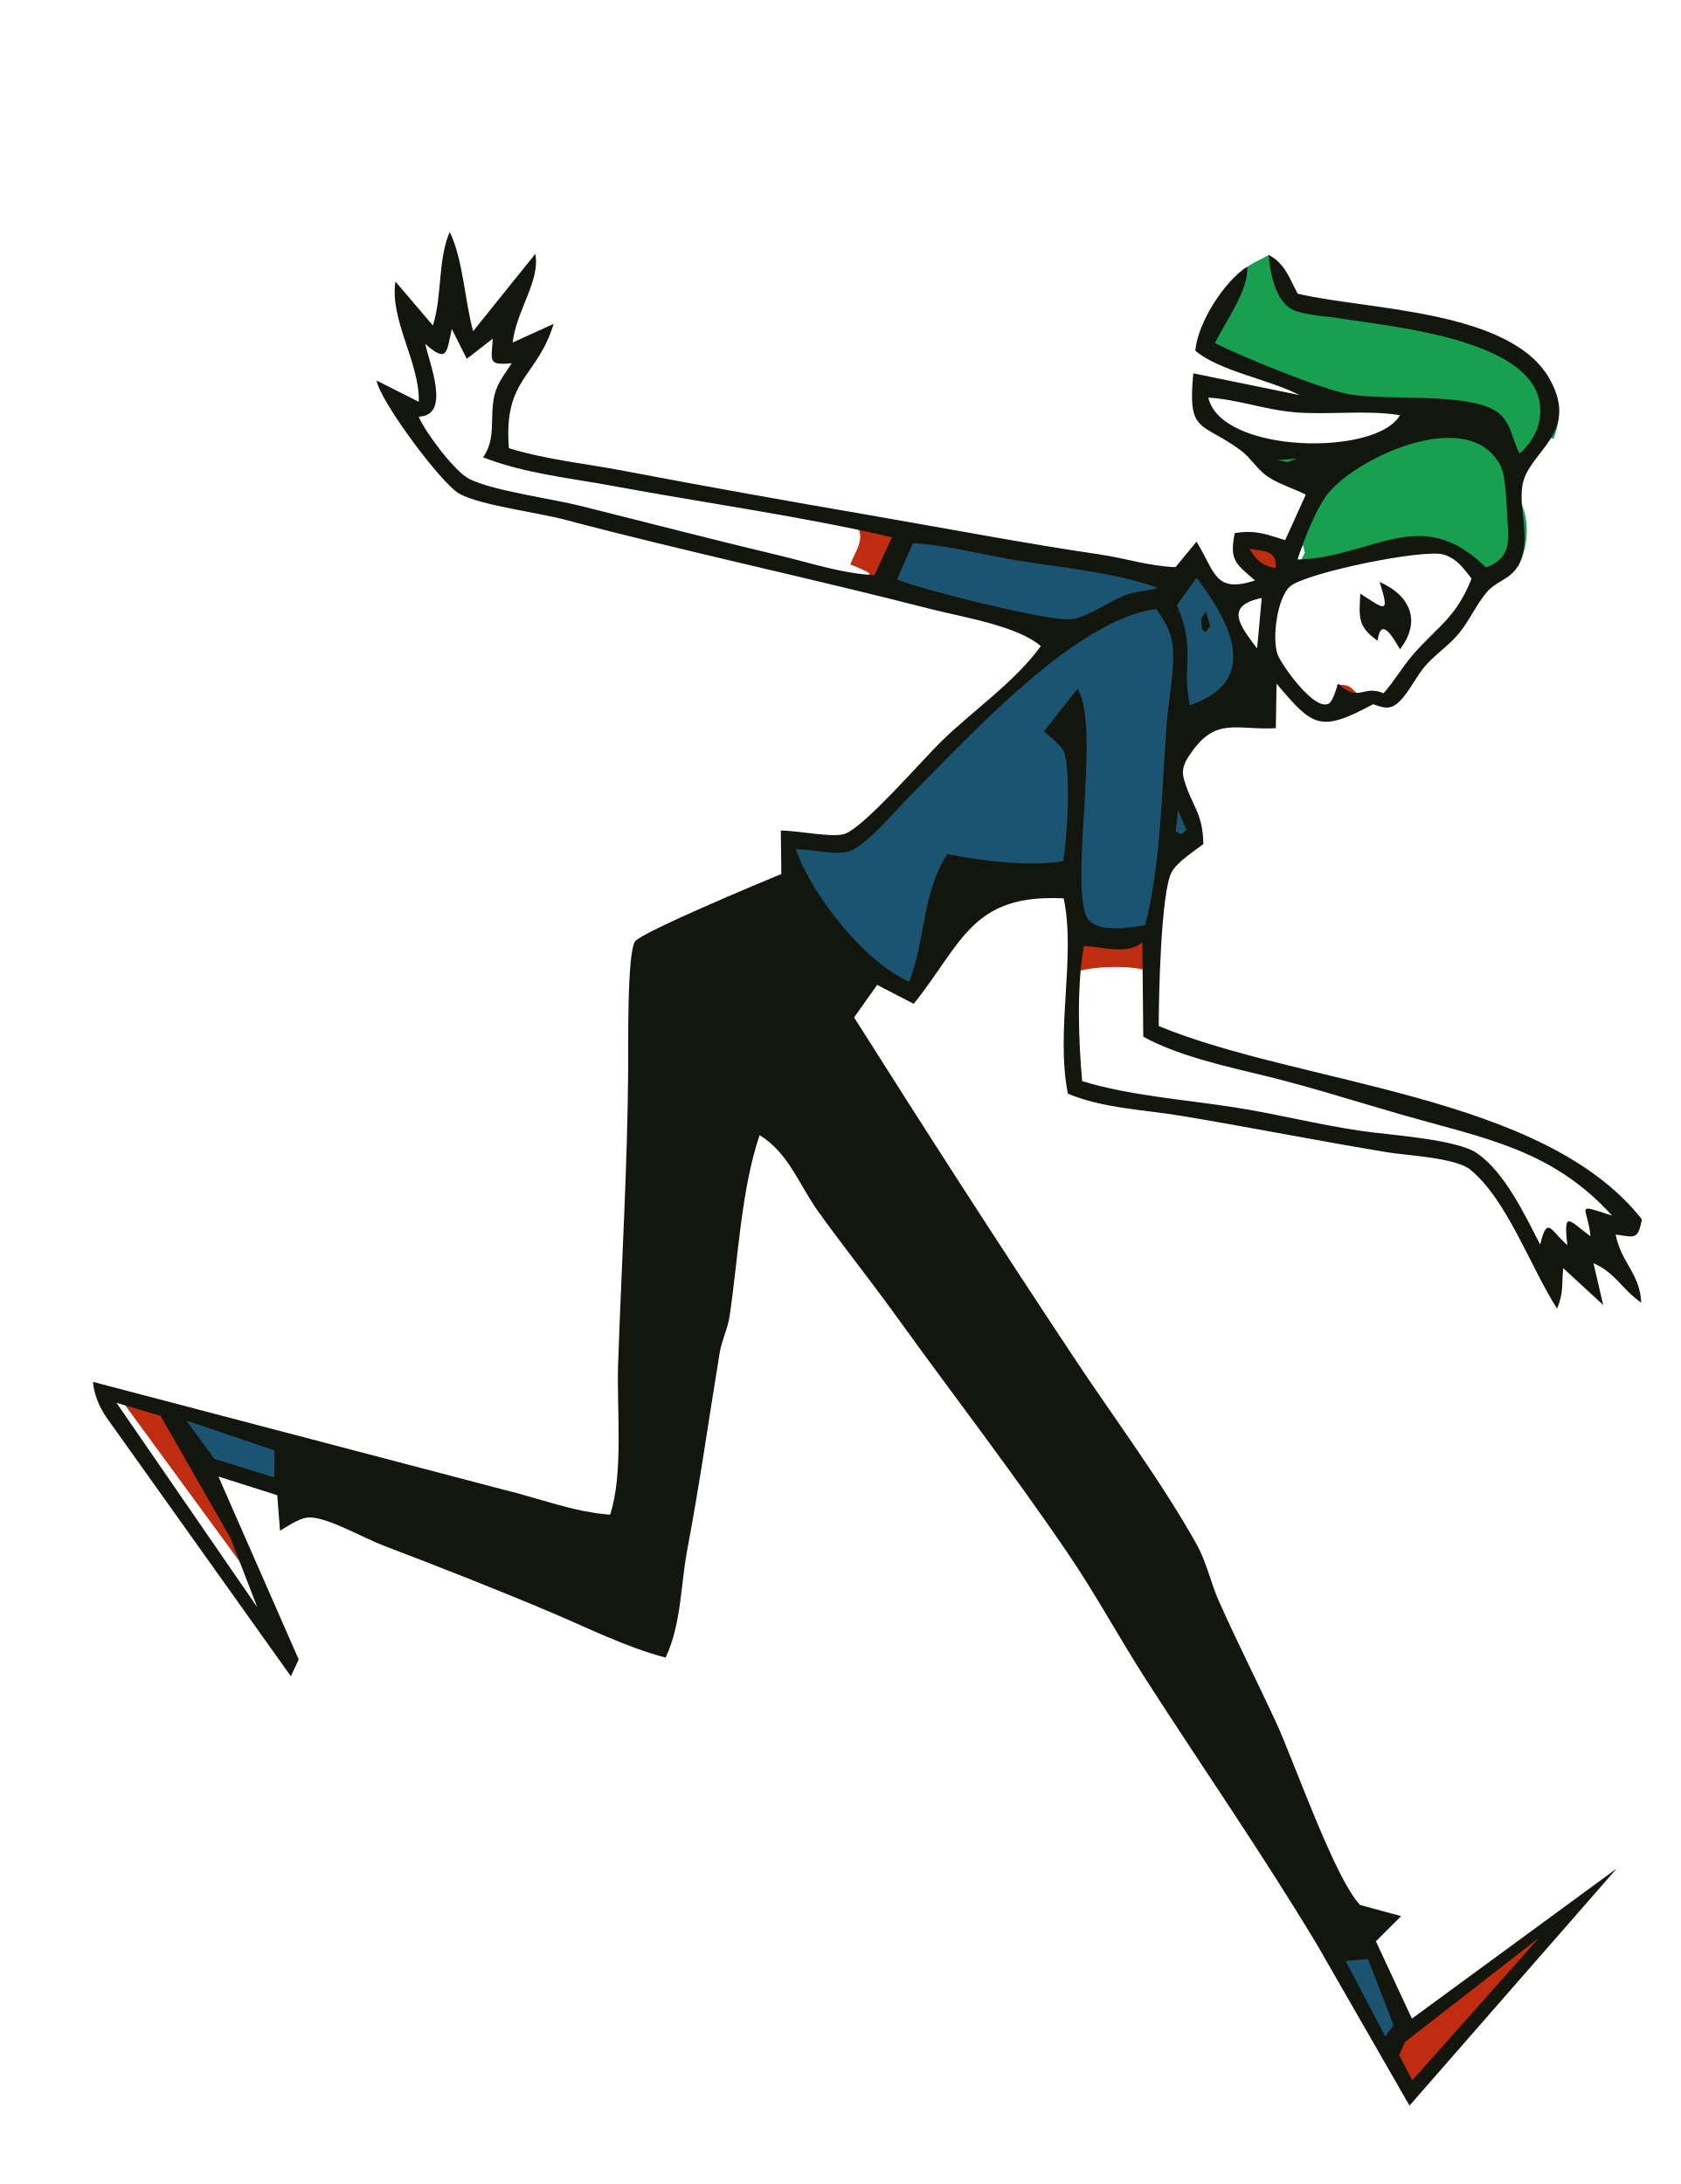
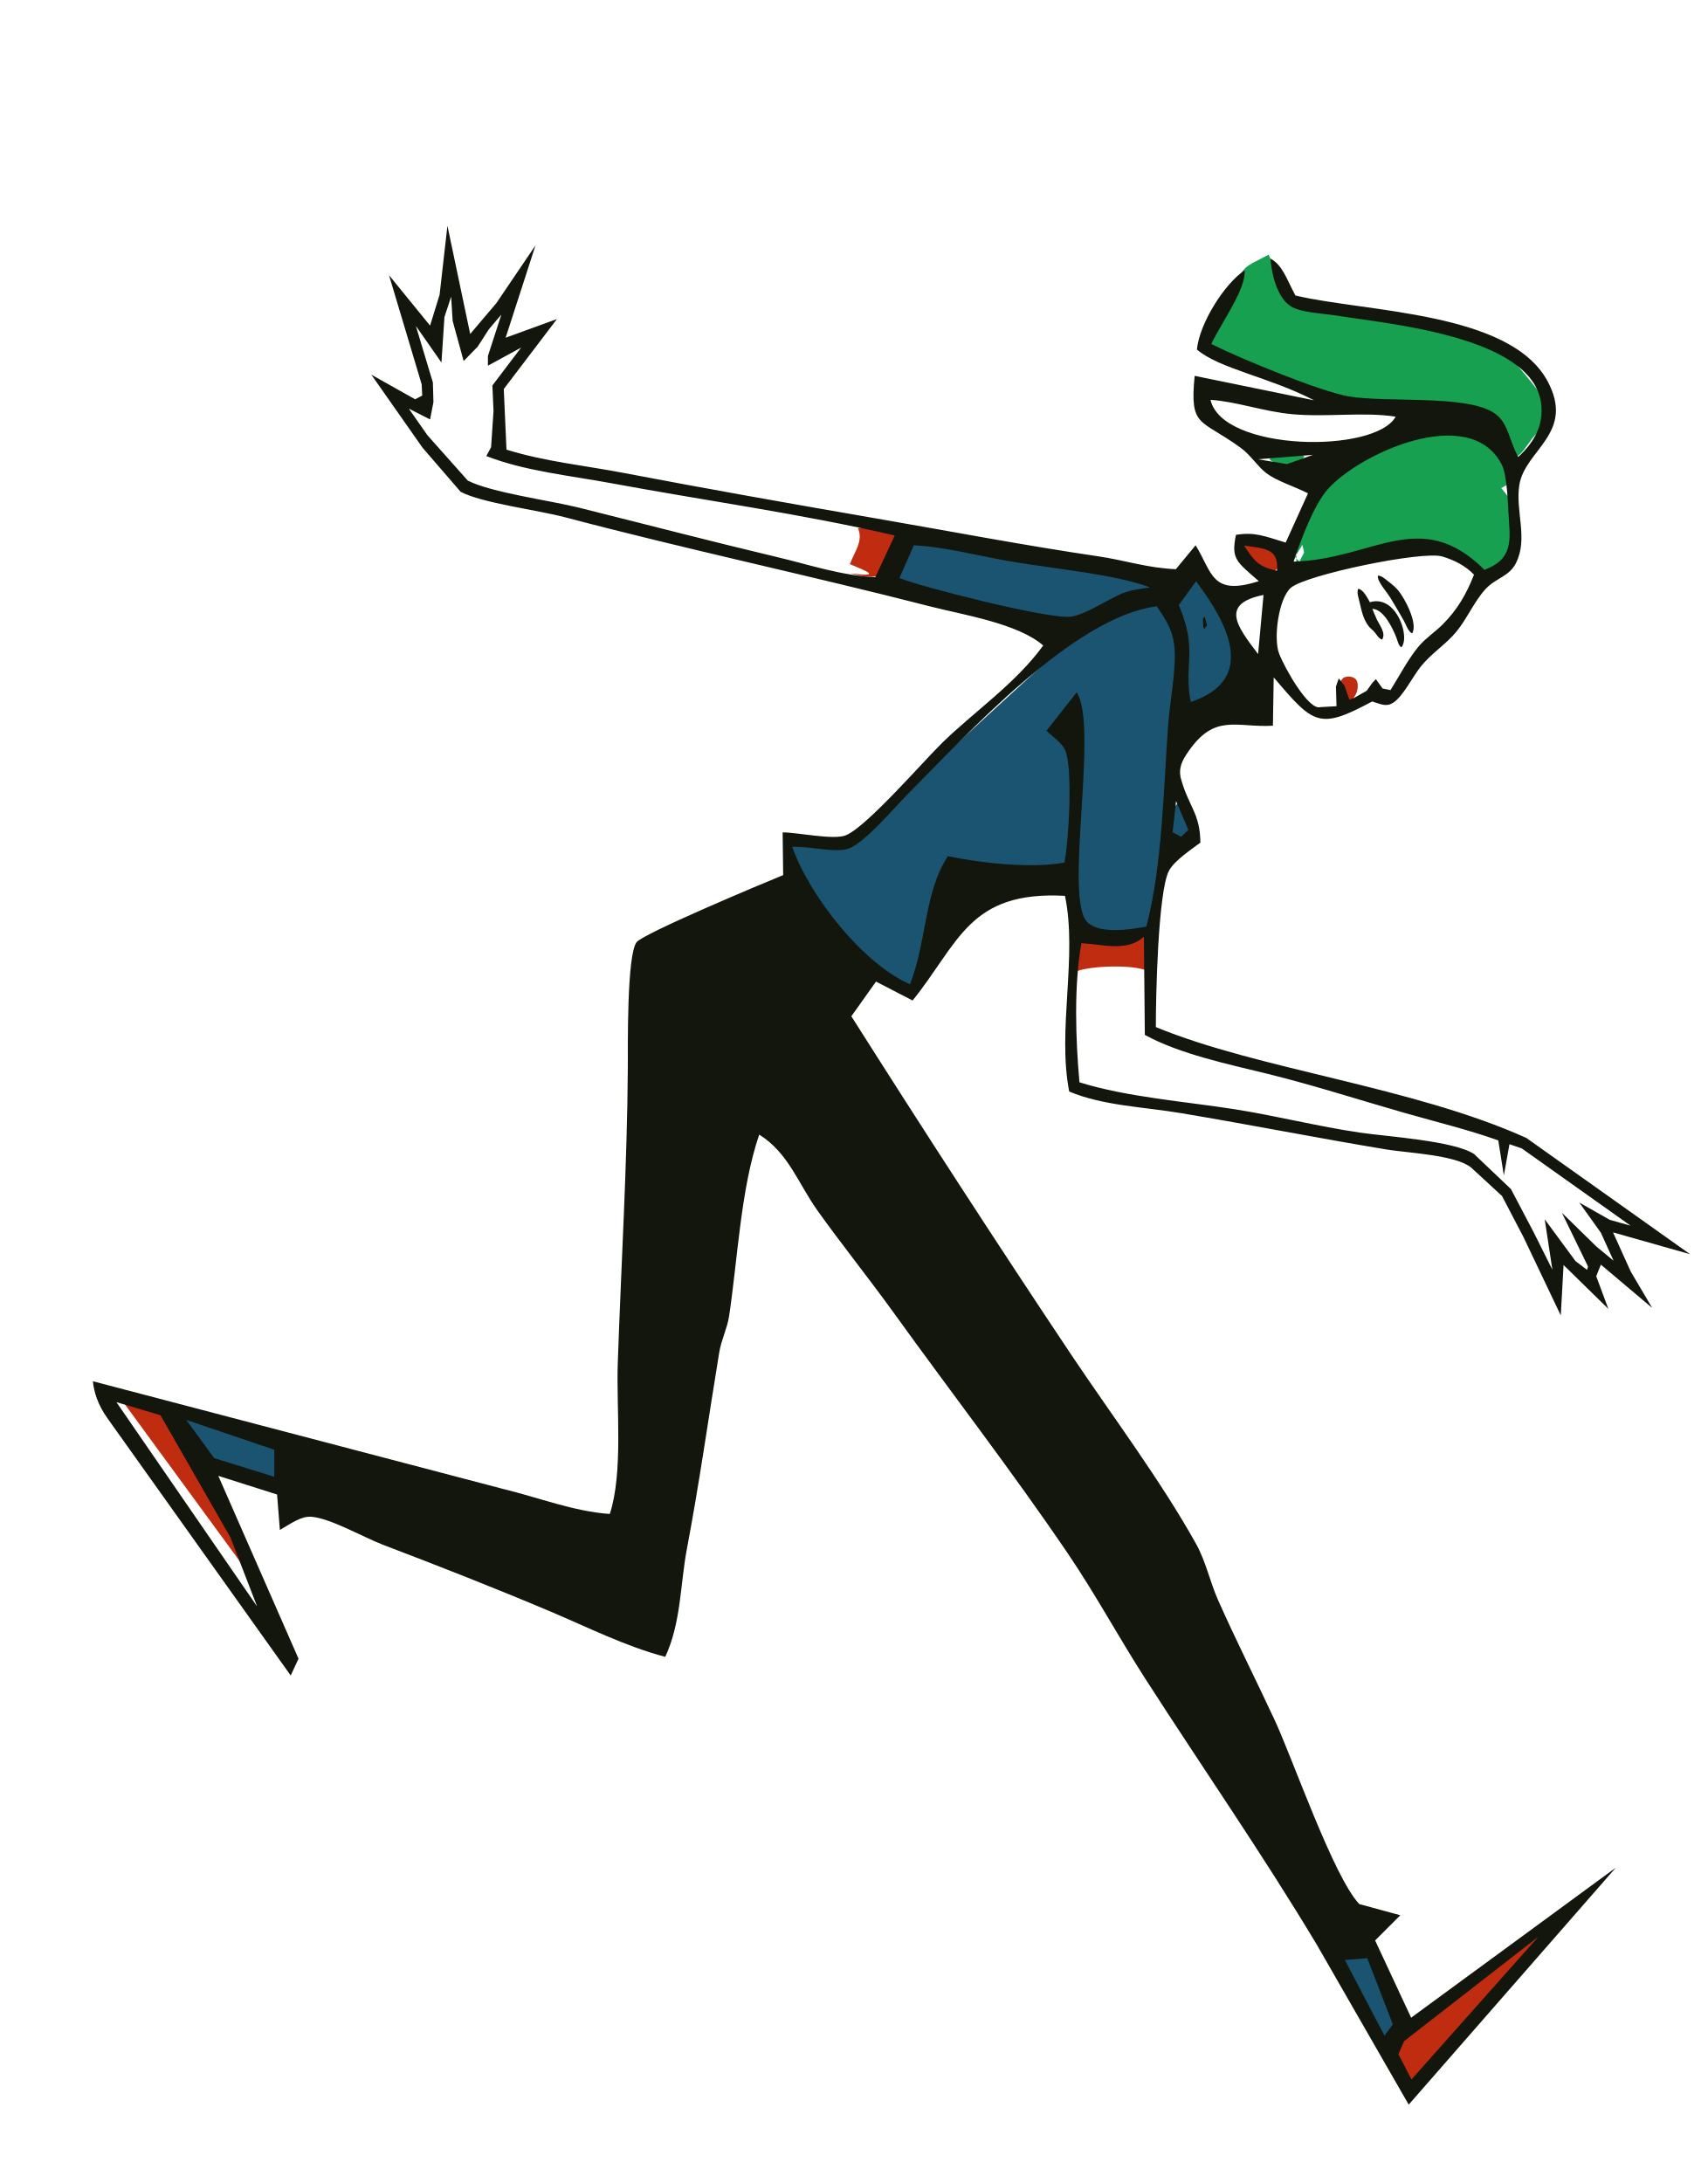
- <svg xmlns="http://www.w3.org/2000/svg" width="3in" height="3.9in" viewBox="0 0 900.0 1170.0">
+ <svg xmlns="http://www.w3.org/2000/svg" width="3.05in" height="3.9in" viewBox="0 0 915.0 1170.0">
  <g id="green">
-     <path id="green-1" style="fill:#16a050;fill-rule:evenodd;stroke:none" d="M680.27,246.23C688.81,252.34 691.73,252.02 699.23,244.77C690.31,239.00 688.10,238.90 680.27,246.23Z M694.83,302.83C708.65,307.70 746.49,292.47 765.49,291.54C784.95,290.58 783.72,302.84 796.77,306.47C801.45,307.77 806.87,303.24 813.25,303.50C819.63,291.21 819.95,273.04 810.25,262.46C816.02,259.07 821.35,250.15 809.60,255.85C798.77,205.21 691.55,239.74 694.83,302.83Z M698.00,292.00 L698.94,296.06 L696.46,301.04 L694.09,298.59Z M647.40,185.90C660.27,195.22 716.17,215.63 732.03,217.12C752.36,219.02 781.50,212.28 799.49,223.89C805.71,227.90 808.44,239.55 812.61,246.25C822.19,242.75 824.68,232.59 832.16,235.09C835.43,226.39 835.27,221.81 833.95,212.70C825.17,209.61 815.26,192.79 801.99,186.11C770.07,170.04 727.63,167.45 692.48,163.23L679.89,136.50C676.63,138.40 669.61,141.35 667.30,143.79C661.43,149.95 649.14,177.20 647.40,185.90Z" />
+     <path id="green-1" style="fill:#16a050;fill-rule:evenodd;stroke:none" d="M680.27,246.23 C688.81,252.34 691.73,252.02 699.23,244.77 C690.31,239.00 688.10,238.90 680.27,246.23 Z M694.83,302.83 C708.65,307.70 746.49,292.47 765.49,291.54 C784.95,290.58 783.72,302.84 796.95,305.83 C799.01,305.72 806.31,299.61 811.11,299.81 C816.05,290.30 816.33,274.41 804.59,261.61 C813.40,256.43 812.08,258.65 810.38,259.48 C798.77,205.21 691.55,239.74 694.83,302.83 Z M698.00,292.00 L698.94,296.06 L696.46,301.04 L694.09,298.59 L698.00,292.00 Z M647.40,185.90 C660.27,195.22 716.17,215.63 732.03,217.12 C752.36,219.02 781.50,212.28 799.49,223.89 C805.71,227.90 808.44,239.55 811.95,245.18 C818.47,242.80 822.11,227.94 830.01,230.58 C831.81,225.80 831.68,222.13 830.70,215.37 C825.72,213.62 812.69,191.49 801.99,186.11 C770.07,170.04 727.63,167.45 692.48,163.23 L679.89,136.50 C676.63,138.40 669.61,141.35 667.30,143.79 C661.43,149.95 649.14,177.20 647.40,185.90 Z" />
  </g>
  <g id="blue">
    <path id="blue-1" style="fill:#1a5470;fill-rule:evenodd;stroke:none" d="M631.64,450.39C642.88,443.29 641.45,437.61 631.40,430.25C624.00,438.65 624.27,442.12 631.64,450.39Z M475.75,310.03C486.64,319.23 569.34,337.74 583.26,334.01L451.79,454.50C440.14,451.70 433.98,448.69 421.96,452.29C423.68,473.81 469.53,530.21 490.64,528.36C499.03,507.50 498.21,481.58 508.67,460.83C529.83,464.38 550.12,468.06 571.52,464.23C576.88,445.92 582.81,402.04 562.50,392.75C566.38,385.08 572.70,381.87 578.50,375.43C578.48,398.84 571.62,474.55 578.68,491.61C580.87,496.88 585.20,498.64 590.45,499.75C599.95,501.76 615.02,502.57 619.22,491.63C622.83,482.21 621.93,462.84 622.71,452.09C624.75,424.11 627.33,394.72 631.04,366.96C636.62,397.61 679.31,370.12 656.54,326.70C651.82,317.70 649.79,312.46 641.65,305.90C632.33,311.92 630.25,315.76 626.49,326.01C614.19,322.31 609.06,324.84 597.01,325.74C607.23,319.85 617.07,322.55 624.18,314.43C616.04,308.34 497.79,285.49 489.31,288.42C480.82,291.35 477.56,302.27 475.75,310.03Z M591.47,329.03 L584.52,333.52 L587.88,330.00Z M92.36,757.61 L112.35,784.93 L151.00,796.93 L151.00,774.13 L94.34,754.92 Z M714.46,1047.01 L741.40,1098.47 L751.03,1085.63 L735.45,1045.27 Z" />
  </g>
  <g id="red">
-     <path id="red-1" style="fill:#bf2c10;fill-rule:evenodd;stroke:none" d="M615.00,500.50C610.66,502.21 605.33,505.27 600.71,505.36C586.75,505.62 572.64,495.11 577.22,520.47C585.29,517.56 607.73,516.80 615.36,520.50C619.71,511.82 619.76,508.99 615.00,500.50Z M716.12,366.88C718.46,376.05 720.35,380.47 729.05,373.20C722.85,368.59 724.50,366.68 716.12,366.88Z M663.86,292.89C667.91,306.04 680.82,314.56 688.75,299.10C681.14,290.54 674.35,286.29 663.86,292.89Z M459.84,283.16C462.83,289.82 457.96,295.73 455.50,302.36C463.93,305.86 473.56,309.59 455.65,307.25C474.45,312.62 478.65,306.53 482.55,288.30C474.00,281.72 470.41,280.57 459.84,283.16Z M88.67,755.12 L63.20,747.56 L132.32,842.00 L134.75,842.00 L127.12,822.28 Z M828.10,1030.14 L749.23,1091.48 L745.08,1101.16 L755.63,1121.50 L832.58,1034.93 Z" />
+     <path id="red-1" style="fill:#bf2c10;fill-rule:evenodd;stroke:none" d="M615.00,500.50 C610.66,502.21 605.33,505.27 600.71,505.36 C586.75,505.62 572.64,495.11 577.22,520.47 C585.29,517.56 607.73,516.80 615.36,520.50 C619.71,511.82 619.76,508.99 615.00,500.50 Z M719.80,363.40 C721.50,362.30 724.80,362.20 726.60,364.00 C728.20,365.60 727.90,370.00 726.60,372.20 C726.00,373.30 725.50,374.00 725.00,375.50 L725.00,377.50 L721.00,377.50 L717.80,366.00 L719.80,363.40 Z M663.86,292.89 C667.91,306.04 680.82,314.56 688.75,299.10 C681.14,290.54 674.35,286.29 663.86,292.89 Z M459.84,283.16 C462.83,289.82 457.96,295.73 455.50,302.36 C463.93,305.86 473.56,309.59 455.65,307.25 C474.45,312.62 478.65,306.53 482.55,288.30 C474.00,281.72 470.41,280.57 459.84,283.16 Z M88.67,755.12 L63.20,747.56 L132.32,842.00 L134.75,842.00 L127.12,822.28 L88.67,755.12 Z M828.10,1030.14 L749.23,1091.48 L745.08,1101.16 L755.63,1121.50 L832.58,1034.93 L828.10,1030.14 Z" />
  </g>
  <g id="black">
-     <path id="black-1" style="fill:#12160d;fill-rule:evenodd;stroke:none" d="M646.00,327.50 L643.50,331.32 L643.76,337.01 L645.74,338.75 L648.25,335.38Z M739.00,311.75C744.42,329.03 742.32,326.94 728.63,318.00C728.08,330.53 726.98,335.61 737.91,343.25C739.74,329.22 746.81,342.71 749.90,347.85C761.46,332.80 755.48,319.02 739.00,311.75Z M231.89,174.39 L211.81,150.81 C208.67,171.39 224.85,194.24 224.35,215.25 L201.75,203.88 C203.21,214.21 236.29,259.23 246.27,264.61 C257.62,270.74 288.13,274.58 302.40,278.36 C367.60,295.61 433.48,309.54 498.55,326.26 C515.45,330.61 545.03,335.22 557.50,346.14 C543.67,365.27 521.20,380.63 504.41,396.99 C494.00,407.13 463.80,442.12 452.88,446.57 C446.58,449.14 426.86,444.79 418.25,444.97 L418.53,468.22 C408.03,472.48 343.99,499.34 340.24,504.24 C335.84,509.99 336.55,561.39 336.49,571.90 C336.15,624.61 332.88,678.20 331.09,730.84 C330.28,754.77 334.08,789.09 326.83,811.42 C307.65,810.12 288.51,802.58 269.84,798.06 L49.80,740.30 C50.30,746.00 52.50,753.00 57.50,760.00 L155.80,898.00 L160.00,889.00 L117.00,791.00 L148.50,801.00 L150.00,820.00 C156.29,816.35 161.43,812.50 166.92,812.93 C177.23,813.75 194.91,824.00 205.40,827.99 C235.36,839.40 265.13,851.09 294.67,863.56 C314.88,872.08 335.12,882.36 356.55,888.00 C365.11,869.45 364.46,849.59 368.18,829.94 C374.84,794.81 379.65,760.25 385.46,724.92 C386.59,718.05 389.77,711.94 390.76,705.39 C395.37,674.93 396.97,637.14 406.90,608.10 C422.58,617.89 427.84,634.39 438.10,648.76 C451.13,667.04 465.80,685.26 479.11,703.75 C510.05,746.72 542.69,788.93 572.39,832.72 C587.12,854.43 599.56,877.53 613.73,899.58 C644.30,947.16 676.65,993.74 705.77,1042.30 L755.00,1128.00 L866.00,1001.00 L756.30,1081.40 L737.00,1040.00 L750.50,1026.50 L728.50,1020.50 C714.63,1005.74 693.14,943.41 683.24,922.05 C673.24,900.50 662.50,879.36 652.85,857.63 C648.46,847.75 646.29,836.89 641.07,827.51 C622.33,793.83 596.25,758.99 574.76,726.54 C535.05,666.61 495.92,605.87 457.50,545.04 L469.87,527.63 L489.43,537.75 C515.18,505.82 520.22,478.64 569.78,481.28 C576.35,512.67 565.33,551.74 572.00,585.88 C590.94,593.83 612.83,594.44 632.99,597.81 C669.78,603.97 706.30,611.20 743.09,617.29 C754.07,619.10 779.82,620.16 787.72,626.71 C807.48,643.11 819.70,678.64 834.02,701.02 C837.71,692.54 836.39,688.13 837.36,679.39 L858.75,699.09 L853.55,676.70 C865.55,682.04 868.77,690.72 879.14,697.86 C878.41,682.14 868.51,676.74 865.40,661.35 C875.89,662.81 877.23,664.38 879.50,653.26 C826.85,586.14 697.12,581.21 620.68,549.68 C620.64,534.89 621.80,478.06 627.59,467.22 C630.42,461.91 639.67,455.96 644.57,452.18 C644.34,435.16 638.29,431.80 634.22,417.54 C632.61,411.91 634.62,408.22 637.75,403.67 C651.41,383.77 662.14,391.29 683.40,390.10 L683.79,366.25 C703.23,389.19 706.79,392.71 735.55,377.25 C739.94,378.67 743.25,380.41 747.61,377.46 C752.94,373.85 758.04,363.54 762.27,358.17 C767.88,351.07 775.60,346.44 781.45,339.35 C787.22,332.36 791.15,323.04 796.94,316.67 C802.20,310.87 809.48,310.29 813.49,302.46 C820.53,288.74 813.29,273.65 815.48,260.06 C818.39,241.98 846.26,232.79 830.37,203.55 C809.80,165.68 732.17,166.19 695.08,157.33 C690.55,148.84 688.40,141.28 679.55,136.50 C680.19,145.51 682.87,159.78 691.03,165.11 C696.65,168.78 709.57,169.23 716.47,170.36 C743.68,174.80 819.88,181.25 824.73,216.04 C826.25,226.94 821.83,235.90 814.00,243.00 C809.37,234.32 809.66,225.14 800.46,219.74 C784.54,210.39 743.28,214.60 723.24,211.31 C708.44,208.88 665.05,191.00 650.75,183.80 C656.46,172.28 669.14,154.95 668.06,142.81 C655.50,151.07 641.66,172.84 640.25,187.83 C652.93,198.76 679.73,203.17 696.10,211.65 L639.21,200.00 C636.04,232.64 643.30,225.67 664.35,241.06 C669.49,244.82 673.00,250.74 678.03,254.59 C683.62,258.85 692.92,261.68 699.46,264.96 L688.41,289.34 C677.81,286.14 672.74,283.81 661.41,285.59 C658.41,300.15 661.88,301.93 672.27,310.98 C650.53,317.97 651.03,306.57 640.93,290.18 L629.66,303.84 C615.20,303.26 603.14,299.10 589.17,297.04 C548.90,291.11 509.49,283.54 469.44,276.62 C424.08,268.79 378.80,260.76 333.58,252.13 C313.55,248.31 291.94,246.14 272.58,240.08 C269.63,202.38 287.58,202.75 296.57,173.50 L274.59,183.50 C276.54,166.55 289.64,149.95 286.71,136.04 L253.43,177.43 C248.89,160.93 248.09,139.01 240.89,124.25 C234.38,139.54 237.01,157.94 231.89,174.39 Z M611.90,504.75L612.39,555.39C632.16,566.16 657.65,571.41 679.52,576.81C703.89,582.83 727.83,590.57 751.96,597.48C795.40,609.91 831.31,615.71 863.53,651.22C842.52,644.51 850.45,646.00 851.95,662.30C840.72,654.06 837.30,647.69 839.56,667.00C830.65,659.56 828.93,650.53 824.99,666.75C816.93,651.12 805.96,627.68 790.75,617.55C779.81,610.25 743.60,607.97 729.18,605.86C706.45,602.55 684.11,596.79 661.41,593.24C635.56,589.20 604.24,586.84 579.66,579.16C577.68,557.33 576.70,528.20 580.58,506.75C590.62,507.25 604.30,511.72 611.90,504.75Z M631.00,434.00 L635.50,444.49 L632.84,447.00 L629.75,445.36Z M619.40,326.25C623.56,332.29 627.12,337.85 628.07,345.33C629.61,357.40 625.84,375.35 624.91,387.95C622.39,421.81 621.92,463.03 613.42,495.58C605.51,497.00 590.05,499.55 583.66,493.44C571.22,481.53 590.32,389.34 577.16,369.00L559.25,391.76C562.35,394.89 568.14,398.78 569.79,402.57C573.86,411.91 571.64,450.41 569.46,461.29C552.11,464.47 524.86,461.17 507.46,457.54C493.99,478.17 495.75,503.27 487.06,525.94C463.03,515.41 434.88,479.52 426.25,455.00C434.79,454.75 448.00,458.60 455.31,455.89C464.44,452.51 480.02,433.82 487.48,426.33C518.78,394.93 576.07,331.63 619.40,326.25Z M675.85,320.35L673.37,347.38C663.85,334.86 655.87,324.43 675.85,320.35Z M641.00,309.50C658.78,333.05 675.96,364.78 637.31,377.81C632.77,355.81 640.86,348.61 630.40,324.15L641.00,309.50Z M788.25,309.96C780.00,330.85 770.49,335.18 757.02,350.55C751.20,357.20 747.04,364.71 741.12,371.38C729.79,366.63 728.29,376.68 716.77,366.25C715.81,368.81 714.05,375.56 711.84,376.87C704.32,381.33 686.95,356.90 684.51,350.97C681.10,342.70 684.07,320.13 691.08,314.10C699.38,306.95 762.45,293.83 773.33,297.10C780.28,299.19 784.03,304.52 788.25,309.96Z M669.25,294.00C677.21,295.22 684.30,294.92 683.33,304.42C675.49,302.68 673.57,300.67 669.25,294.00Z M489.00,291.00C507.79,292.02 525.40,297.04 543.83,300.06C566.99,303.84 598.88,306.86 620.32,315.07C614.29,316.56 607.26,316.88 601.66,319.27C593.54,322.73 582.52,330.45 574.13,331.69C562.77,333.38 493.28,315.70 480.46,310.46L489.00,291.00Z M694.71,245.71 L689.68,247.50 L684.07,246.57Z M795.92,304.00C760.91,269.36 735.45,298.72 695.00,299.75C698.54,289.19 705.21,271.26 712.48,263.05C729.49,243.84 787.03,217.76 803.67,249.27C806.90,255.40 806.94,272.12 807.56,279.67C808.54,291.79 808.12,299.50 795.92,304.00Z M647.25,213.00C662.96,214.00 677.45,219.42 692.80,220.80C711.39,222.47 730.77,219.44 749.90,222.40C737.60,244.48 654.14,243.22 647.25,213.00Z M242.00,176.25L250.03,192.22L263.94,181.44C263.34,193.34 260.97,195.80 274.10,194.60C270.36,200.48 266.27,205.21 264.75,212.22C262.18,224.05 265.92,234.74 258.78,245.00C281.19,253.71 304.93,255.99 328.42,260.35C377.49,269.44 429.50,276.61 477.83,287.83L468.37,308.13C450.80,307.23 434.12,301.52 417.09,297.48C381.32,288.99 345.81,279.70 310.14,270.82C295.11,267.08 263.54,262.81 251.28,256.52C243.39,252.47 227.73,231.47 224.25,223.19C241.91,222.82 229.73,194.02 227.81,184.25C239.84,194.88 239.18,188.64 242.00,176.25Z M62.40,751.50 L86.00,758.50 L123.50,824.00 L137.80,861.00 Z M99.80,761.00 L147.00,777.00 L147.00,791.50 L114.80,781.50 Z M824.50,1038.00 L756.50,1114.50 L749.50,1101.00 L752.50,1094.00 Z M720.80,1050.50 L732.80,1049.50 L746.50,1085.00 L742.00,1091.00 Z" />
+     <path id="black-1" style="fill:#12160d;fill-rule:evenodd;stroke:none" d="M645.57,330.35 L644.72,331.65 L644.94,336.45 L645.55,336.99 L646.93,335.14 L645.57,330.35 Z M738.50,308.50 C738.34,309.99 738.74,310.66 739.45,311.99 C741.03,314.98 743.30,317.40 745.08,320.24 C747.57,324.23 749.95,328.45 752.31,332.52 C753.57,334.70 754.61,338.36 756.81,339.50 C760.12,334.32 752.99,320.88 749.52,316.61 C747.74,314.43 745.60,312.81 743.40,311.10 C741.92,309.95 740.39,308.53 738.50,308.50 Z M740.72,342.80 C742.95,339.51 739.46,335.16 738.06,332.29 C737.12,330.37 736.35,328.30 735.52,326.31 C741.69,326.56 746.38,336.70 748.36,341.63 C749.10,343.45 749.42,346.01 751.09,346.95 C752.77,344.95 752.72,341.34 752.31,338.82 C750.94,330.30 744.24,319.66 734.21,322.79 C732.91,320.49 730.70,316.02 727.96,315.54 C727.06,317.38 728.06,320.23 728.54,322.22 C729.69,326.93 730.41,331.46 733.43,335.48 C734.41,336.79 735.73,337.64 736.75,338.86 C738.04,340.39 738.80,342.12 740.72,342.80 Z M246.84,263.55 C257.99,269.58 288.36,273.40 302.71,277.20 C367.88,294.44 433.75,308.37 498.85,325.10 C515.69,329.43 545.56,334.09 559.11,345.96 C544.52,366.14 521.96,381.56 505.25,397.85 C494.87,407.95 464.52,443.12 453.33,447.68 C446.69,450.39 426.74,445.99 419.46,446.14 L419.74,469.02 C408.49,473.59 344.75,500.32 341.19,504.97 C335.87,511.93 336.55,561.39 336.49,571.90 C336.15,624.61 332.88,678.20 331.09,730.84 C330.28,754.77 334.08,789.09 326.83,811.42 C307.65,810.12 288.51,802.58 269.84,798.06 L49.80,740.30 C50.30,746.00 52.50,753.00 57.50,760.00 L155.80,898.00 L160.00,889.00 L117.00,791.00 L148.50,801.00 L150.00,820.00 C156.29,816.35 161.43,812.50 166.92,812.93 C177.23,813.75 194.91,824.00 205.40,827.99 C235.36,839.40 265.13,851.09 294.67,863.56 C314.88,872.08 335.12,882.36 356.55,888.00 C365.11,869.45 364.46,849.59 368.18,829.94 C374.84,794.81 379.65,760.25 385.46,724.92 C386.59,718.05 389.77,711.94 390.76,705.39 C395.37,674.93 396.97,637.14 406.90,608.10 C422.58,617.89 427.84,634.39 438.10,648.76 C451.13,667.04 465.80,685.26 479.11,703.75 C510.05,746.72 542.69,788.93 572.39,832.72 C587.12,854.43 599.56,877.53 613.73,899.58 C644.30,947.16 676.65,993.74 705.77,1042.30 L755.00,1128.00 L866.00,1001.00 L756.30,1081.40 L737.00,1040.00 L750.50,1026.50 L728.50,1020.50 C714.63,1005.74 693.14,943.41 683.24,922.05 C673.24,900.50 662.50,879.36 652.85,857.63 C648.46,847.75 646.29,836.89 641.07,827.51 C622.33,793.83 596.21,759.01 574.54,726.68 C534.61,666.89 495.31,606.26 456.28,544.68 L469.50,526.09 L489.11,536.23 C514.06,505.30 519.23,477.39 570.77,480.13 C577.58,512.71 566.56,551.79 573.05,585.02 C591.20,592.64 612.95,593.24 633.19,596.63 C670.00,602.79 706.51,610.02 743.29,616.11 C754.19,617.90 780.27,618.98 788.49,625.79 L805.00,641.00 L816.50,663.00 L836.50,705.00 L838.00,678.00 L862.00,701.50 L855.50,684.00 L858.00,677.80 L885.50,701.00 L874.00,681.50 L864.50,660.50 L905.80,672.20 L818.04,609.88 C756.84,582.33 674.85,573.32 619.48,550.48 C619.44,534.88 620.61,477.75 626.53,466.66 C629.51,461.07 638.98,454.98 643.36,451.60 C643.15,435.87 637.27,432.61 633.07,417.87 C631.32,411.77 633.60,407.59 636.76,402.99 C651.11,382.09 662.49,390.07 682.22,388.96 L682.64,363.04 C704.11,388.37 707.00,391.23 735.43,375.95 C740.41,377.56 743.17,379.01 746.94,376.47 C752.00,373.03 757.02,362.90 761.33,357.43 C767.07,350.15 774.81,345.52 780.52,338.59 C786.18,331.73 790.12,322.38 796.05,315.86 C801.63,309.71 808.72,309.15 812.42,301.91 C819.19,288.72 812.05,273.83 814.30,259.87 C817.32,241.07 844.52,232.10 829.32,204.12 C809.09,166.88 732.03,167.39 694.28,158.37 C689.43,149.29 687.38,142.10 680.90,138.59 C681.38,145.36 683.95,159.06 691.69,164.11 C697.03,167.59 709.69,168.03 716.66,169.18 C743.83,173.61 820.94,180.14 825.92,215.87 C827.49,227.14 822.81,236.64 813.67,244.92 C808.16,234.60 808.44,225.81 799.85,220.77 C784.27,211.62 743.24,215.81 723.05,212.49 C708.11,210.04 664.55,192.09 649.15,184.34 C655.43,171.65 667.90,154.61 667.04,144.92 C656.37,151.93 642.83,173.24 641.50,187.33 C653.46,197.63 680.11,202.02 704.32,214.56 L640.28,201.44 C637.55,229.53 643.20,224.11 665.06,240.09 C670.40,244.00 673.91,249.93 678.76,253.64 C684.18,257.76 693.37,260.56 701.03,264.40 L689.07,290.79 C677.38,287.26 672.57,285.05 662.42,286.65 C659.77,299.50 662.56,300.93 674.66,311.47 C649.26,319.64 649.81,306.89 640.79,292.24 L630.21,305.06 C614.98,304.45 602.85,300.27 589.00,298.23 C548.70,292.29 509.27,284.72 469.24,277.80 C423.87,269.97 378.58,261.94 333.36,253.31 C313.38,249.50 291.70,247.32 271.45,240.98 L270.00,208.50 L298.50,171.00 L271.00,181.00 L287.00,131.50 L266.00,162.50 L252.00,179.00 L239.80,121.00 L235.60,158.00 L230.50,174.50 L208.50,147.50 L226.00,206.00 L226.30,212.00 L222.50,214.00 L199.00,200.80 L226.50,240.00 L246.84,263.55 Z M613.07,502.05 L613.58,554.67 C632.58,565.02 657.91,570.24 679.81,575.65 C704.22,581.68 728.18,589.42 752.29,596.33 C770.27,601.47 787.02,605.49 803.01,611.22 L806.00,630.00 L809.00,613.25 L815.60,615.50 L873.90,656.90 L862.80,653.80 L846.40,644.50 L858.00,660.70 L864.80,675.70 L855.50,668.00 L837.10,650.00 L851.10,678.80 L850.60,680.60 L844.40,675.90 L827.90,653.50 L832.00,680.50 L821.90,660.30 L809.80,637.30 L790.08,618.55 C779.41,611.43 743.48,609.16 729.01,607.05 C706.21,603.73 683.87,597.97 661.22,594.43 C635.42,590.39 604.01,588.03 578.54,580.07 C576.48,557.40 575.50,528.11 579.59,505.50 C590.84,506.06 604.01,510.36 613.07,502.05 Z M630.31,429.34 L636.93,444.79 L633.04,448.46 L628.47,446.04 L630.31,429.34 Z M619.98,324.97 C624.56,331.63 628.28,337.43 629.26,345.18 C630.83,357.45 627.03,375.52 626.11,388.04 C623.59,421.86 623.12,463.19 614.39,496.63 C605.71,498.18 589.65,500.83 582.83,494.31 C569.91,481.94 589.05,389.58 577.06,371.06 L560.85,391.67 C563.12,393.96 569.10,397.98 570.89,402.09 C575.07,411.69 572.83,450.56 570.48,462.32 C552.15,465.68 524.66,462.36 508.02,458.88 C495.22,478.49 496.97,503.45 487.73,527.54 C462.27,516.39 433.81,480.10 424.57,453.85 C434.94,453.54 447.95,457.34 454.89,454.76 C463.72,451.50 479.13,433.01 486.63,425.48 C517.91,394.10 575.48,330.49 619.98,324.97 Z M677.19,318.85 L674.28,350.56 C662.90,335.59 653.75,323.64 677.19,318.85 Z M641.02,311.52 C657.77,333.70 674.23,364.10 638.21,376.24 C634.09,356.25 642.30,348.93 631.77,324.30 L641.02,311.52 Z M790.00,308.00 C785.93,318.38 781.08,326.84 773.07,334.80 C769.18,338.66 764.03,342.09 760.50,346.25 C754.84,352.94 749.99,362.32 745.24,369.87 L741.00,369.00 L737.40,364.00 L735.50,366.00 L732.50,370.20 L725.50,374.20 L723.20,375.00 L720.60,367.50 L717.50,363.60 L716.00,368.00 L716.30,378.50 L707.60,379.00 C701.50,380.80 689.00,359.00 685.62,350.51 C682.33,342.54 685.20,320.74 691.86,315.01 C699.93,308.06 762.40,295.07 772.98,298.25 C779.54,300.22 785.50,303.30 790.00,308.00 Z M666.79,292.41 C677.28,294.02 685.63,293.66 684.39,305.88 C674.87,303.77 672.62,301.42 666.79,292.41 Z M489.76,292.24 C507.59,293.21 525.14,298.21 543.64,301.24 C566.84,305.03 598.60,308.04 616.32,314.82 C614.12,315.37 606.99,315.69 601.19,318.17 C592.95,321.68 582.06,329.30 573.95,330.50 C562.83,332.16 493.66,314.56 482.05,309.81 L489.76,292.24 Z M703.72,243.78 L689.79,248.73 L674.26,246.16 L703.72,243.78 Z M795.62,305.39 C760.98,271.11 736.01,299.91 693.32,300.99 C697.41,288.79 704.16,270.63 711.58,262.25 C728.76,242.85 787.56,216.20 804.73,248.71 C808.10,255.10 808.14,272.07 808.76,279.57 C809.74,291.77 809.28,300.35 795.62,305.39 Z M648.78,214.30 C662.71,215.19 677.18,220.60 692.69,222.00 C711.43,223.68 730.77,220.65 748.01,223.32 C736.90,243.27 655.10,242.03 648.78,214.30 Z M260.64,244.43 C281.47,252.53 305.10,254.80 328.64,259.17 C377.68,268.26 429.72,275.43 479.54,287.00 L469.12,309.37 C450.57,308.42 433.79,302.67 416.81,298.65 C381.03,290.15 345.51,280.86 309.85,271.98 C294.88,268.26 263.18,263.97 250.73,257.59 L229.10,233.30 L219.10,219.00 L230.50,224.80 L232.30,215.50 L232.00,205.00 L222.90,174.70 L236.60,194.30 L238.20,169.90 L241.80,159.00 L242.60,172.00 L248.50,193.50 L256.00,185.80 L262.00,176.50 L268.70,168.60 L261.50,190.80 L261.50,196.00 L279.30,186.30 L263.90,206.60 L264.50,220.30 L263.20,239.70 L260.64,244.43 Z M62.40,751.50 L86.00,758.50 L123.50,824.00 L137.80,861.00 L62.40,751.50 Z M99.80,761.00 L147.00,777.00 L147.00,791.50 L114.80,781.50 L99.80,761.00 Z M824.50,1038.00 L756.50,1114.50 L749.50,1101.00 L752.50,1094.00 L824.50,1038.00 Z M720.80,1050.50 L732.80,1049.50 L746.50,1085.00 L742.00,1091.00 L720.80,1050.50 Z" />
  </g>
  <g id="area" style="display:none">
-     <path id="area-1" style="fill:none;stroke:#00a000;stroke-width:1" d="M232.17,171.00 C222.65,165.44 219.83,157.44 211.65,150.35 C210.24,170.29 226.57,195.79 223.29,212.46 L201.64,203.36 C203.28,214.26 237.35,259.80 247.48,265.04 C260.18,271.61 296.05,276.43 312.09,280.37 C351.21,289.99 390.66,301.09 429.78,310.10 C459.01,316.83 489.33,321.94 517.75,331.80 C532.55,336.94 545.73,333.97 557.50,346.70 C542.59,366.49 520.44,381.24 503.06,398.36 C493.67,407.61 461.05,443.91 451.65,447.30 C445.43,449.55 427.39,443.96 418.75,443.87 C416.03,453.79 417.57,458.05 418.89,467.86 L339.08,504.17 L328.58,808.17 L49.30,739.60 C49.80,745.80 52.00,752.80 57.00,760.20 L155.60,898.80 L162.40,889.20 L119.40,791.60 L148.50,801.00 L150.77,819.73 C165.19,812.10 165.87,810.81 181.00,818.59 C183.02,826.12 183.64,828.71 188.74,834.76 C188.88,831.82 188.19,828.16 191.83,827.04 C207.84,822.10 330.07,880.51 356.48,888.50 C363.83,873.95 365.04,849.13 367.88,832.52 C375.08,790.52 383.96,747.73 390.57,705.75 C394.85,678.59 396.43,642.39 404.27,616.54 C405.62,612.07 407.28,611.80 410.80,609.50 C421.61,621.81 427.53,634.47 436.68,647.16 C446.57,660.89 464.16,674.68 466.50,692.25 C480.98,699.71 595.55,862.08 595.83,877.75 C605.81,883.15 702.29,1032.24 706.16,1047.25 L755.00,1128.70 L866.70,1000.40 L756.20,1082.30 L736.60,1040.20 L751.30,1026.40 L728.00,1020.00 C722.23,1017.71 726.33,1016.93 714.57,991.43 C695.85,950.84 677.08,910.29 658.34,869.72 C651.93,855.84 647.34,837.90 639.75,825.42 C602.35,763.84 560.44,702.03 520.98,641.62 C500.94,610.94 473.60,577.54 458.00,544.70 L470.28,527.75 L487.81,537.94 C521.00,510.89 511.98,478.54 570.51,481.51 C574.61,512.84 564.34,558.45 572.75,586.75 C590.91,592.17 612.29,594.32 631.15,597.51 C666.35,603.45 701.55,609.40 736.75,615.36 C749.23,617.48 778.70,619.99 787.84,627.17 C805.27,640.88 809.92,659.17 819.37,677.64 C823.51,685.73 829.97,693.77 834.59,702.16 L838.16,682.34 L859.75,699.22 C857.73,690.01 855.38,688.53 863.89,682.89 L878.75,699.21 C878.78,683.98 856.30,661.49 877.66,662.75 C879.97,645.85 868.89,642.97 856.72,634.08 C844.79,625.37 829.43,612.00 816.36,605.99 C805.91,601.18 786.37,598.06 774.42,594.76 C743.22,586.13 712.04,576.96 680.90,568.03 C662.31,562.69 636.07,558.20 620.43,547.43 C621.08,532.89 622.00,478.59 627.13,468.43 C630.10,462.57 640.49,454.95 645.65,450.35 C642.28,433.09 624.86,413.39 642.25,402.61 C647.98,383.68 667.73,390.77 684.00,389.68 L684.12,370.38 C692.46,374.65 696.95,383.78 704.85,386.55 C713.37,389.53 729.75,377.86 743.08,379.67 C763.56,363.38 778.05,338.00 795.20,319.09 C802.19,311.38 812.60,308.80 816.30,297.52 C819.70,287.17 813.36,272.37 815.85,261.55 C819.21,246.95 834.25,242.40 834.77,222.62 C836.11,171.46 732.57,161.44 696.27,158.77 L683.00,135.27 C677.86,137.98 670.26,140.38 665.87,143.54 C659.36,148.21 658.17,152.78 650.00,156.86 L639.64,186.89 C651.68,198.75 667.41,196.40 679.25,206.86 C668.73,208.87 648.97,203.62 639.18,199.07 C634.78,230.60 644.46,225.72 663.84,240.81 C669.57,245.29 673.54,251.68 679.76,255.96 C685.37,259.81 693.60,261.54 700.00,264.72 L687.10,290.00 C676.76,285.72 673.42,283.96 661.90,284.75 C657.73,297.60 661.20,300.06 669.00,309.88 C650.87,320.65 649.79,301.76 640.90,289.50 C635.08,295.22 631.18,302.53 622.15,302.94 C612.10,303.39 600.04,298.58 589.84,297.18 C557.45,292.75 525.90,287.34 493.66,281.51 C444.65,272.64 395.61,263.99 346.60,255.12 C322.78,250.81 295.37,247.88 272.46,240.96 C269.10,207.50 284.78,200.72 297.18,173.68 L274.75,182.00 C278.33,168.12 288.29,148.46 286.94,135.69 L254.01,176.50 C246.40,160.29 249.06,139.18 240.73,123.73 L232.17,171.00 Z M803.75,626.50 L806.38,626.88 L806.00,630.63 L803.45,630.45Z M804.25,613.50 L807.50,614.63 L806.14,620.00 L803.39,619.39Z M717.00,335.54 L717.02,338.00 L715.22,338.50 L714.25,336.04Z" />
+     <path id="area-1" style="fill:none;stroke:#00a000;stroke-width:1" d="M679.89,136.50 C676.20,138.50 671.85,140.26 668.51,142.76 C667.13,143.79 666.60,144.97 665.48,146.05 C663.92,147.55 662.20,148.79 660.67,150.41 C651.63,160.02 643.41,173.95 641.53,187.12 C649.03,194.14 662.80,198.16 672.51,201.58 C683.33,205.39 693.99,209.28 704.22,214.54 L640.26,201.67 C639.76,207.56 638.67,216.52 641.23,221.95 C644.61,229.10 659.44,235.53 666.04,240.85 C671.40,245.17 674.83,251.29 680.77,255.01 C687.10,258.97 694.62,260.80 700.97,264.54 L688.90,290.74 C679.38,287.83 672.71,285.28 662.53,286.63 C659.18,300.11 665.28,303.33 674.52,311.35 C666.68,314.42 656.36,316.22 650.22,308.91 C646.51,304.48 643.87,297.52 640.88,292.39 L630.02,305.05 C618.43,304.42 607.82,301.75 596.51,299.54 C588.35,297.94 580.04,296.91 571.83,295.60 C522.01,287.65 472.25,278.44 422.56,269.65 C391.54,264.17 360.61,258.21 329.61,252.62 C310.92,249.24 289.15,247.43 271.44,240.85 L270.07,208.41 L298.49,171.01 L271.23,180.92 L286.87,131.69 C275.98,147.77 265.52,164.90 251.97,178.85 L239.82,121.12 C238.66,129.77 237.81,138.53 236.82,147.21 C236.44,150.59 236.32,154.92 235.56,158.14 C234.29,163.46 232.17,169.11 230.54,174.38 L208.51,147.54 C212.33,160.32 216.16,173.09 219.98,185.87 C221.83,192.05 224.91,199.80 226.00,205.98 C226.30,207.73 226.21,210.15 226.30,211.98 L222.34,213.91 L199.13,200.99 C208.16,213.86 216.97,227.35 226.41,239.87 C229.81,244.38 234.11,248.82 237.84,253.13 C239.82,255.43 244.90,262.31 247.04,263.65 C251.06,266.16 258.48,267.83 263.16,268.93 C275.65,271.88 288.43,273.65 300.86,276.74 C321.89,281.97 342.82,287.48 363.90,292.56 C402.78,301.94 441.79,310.82 480.60,320.49 C489.66,322.75 498.68,325.15 507.78,327.22 C524.86,331.12 545.00,334.86 559.02,345.88 C545.87,365.83 522.44,381.12 505.30,397.80 C492.17,410.57 480.54,424.82 467.01,437.27 C463.39,440.61 457.70,446.11 453.10,447.75 C444.10,450.97 429.21,445.68 419.47,446.31 L419.74,468.80 C413.43,472.24 405.48,474.95 398.73,477.82 C385.69,483.36 372.71,489.03 359.84,494.97 C355.25,497.10 344.60,501.44 341.36,504.83 C338.51,507.81 337.70,521.85 337.39,526.27 C336.35,541.39 336.56,556.60 336.49,571.75 C336.43,584.92 336.12,598.08 335.76,611.24 C334.67,651.22 332.07,691.19 331.08,731.15 C330.43,757.55 334.21,785.58 326.88,811.25 C314.71,811.34 299.75,806.46 287.98,803.05 C277.40,799.98 266.77,797.25 256.12,794.46 C209.86,782.31 163.59,770.17 117.32,758.02 C102.49,754.13 87.66,750.24 72.83,746.35 C65.46,744.41 57.18,741.65 49.82,740.49 C51.51,754.10 59.87,763.33 67.53,774.08 C73.62,782.63 79.72,791.19 85.81,799.74 C109.11,832.45 132.41,865.17 155.72,897.89 C156.28,896.87 159.73,889.24 159.97,889.07 C160.09,888.98 162.10,889.16 162.39,889.18 L119.55,791.81 L148.51,801.13 L150.06,819.96 C154.81,817.16 161.15,812.51 166.86,812.93 C179.08,813.83 194.17,823.70 205.84,828.16 C235.12,839.34 264.28,850.79 293.17,862.93 C314.17,871.76 334.27,881.82 356.33,887.94 C365.16,872.85 365.02,847.04 368.24,829.62 C374.67,794.83 379.48,759.87 385.44,725.02 C386.60,718.24 389.74,712.03 390.78,705.26 C395.80,672.62 396.73,640.00 406.85,608.24 C420.90,616.20 427.61,633.00 436.17,645.95 C443.27,656.68 451.56,667.05 459.36,677.30 C476.91,700.39 493.78,723.99 511.01,747.31 C532.75,776.75 554.84,806.22 575.07,836.72 C591.44,861.41 605.79,887.45 621.99,912.34 C648.16,952.57 675.25,992.23 700.26,1033.20 C719.26,1064.31 736.45,1096.61 755.02,1127.98 L865.91,1001.11 L756.42,1081.31 L737.12,1039.88 L750.42,1026.48 C745.44,1025.12 740.46,1023.76 735.47,1022.40 C733.56,1021.88 730.41,1021.34 728.72,1020.56 C725.24,1018.95 716.45,1000.82 714.44,996.65 C703.44,973.84 695.29,949.71 685.22,926.50 C675.76,904.69 664.54,883.52 654.73,861.83 C650.42,852.29 647.83,842.36 643.70,832.88 C641.91,828.77 639.61,824.84 637.35,820.97 C619.38,790.27 598.24,761.78 578.36,732.34 C549.18,689.13 520.71,645.34 492.53,601.47 C484.61,589.13 476.69,576.78 468.82,564.41 C464.68,557.91 460.05,551.28 456.36,544.58 L469.39,526.24 L489.25,536.05 C505.79,514.71 517.36,487.88 546.22,481.64 C554.29,479.90 562.41,479.98 570.61,480.13 C572.94,489.06 573.16,499.58 573.05,508.83 C572.76,533.42 567.88,560.99 573.17,585.07 C592.65,592.69 613.02,593.28 633.39,596.66 C668.08,602.42 702.59,609.29 737.27,615.10 C751.90,617.55 770.99,617.64 784.42,623.41 C789.19,625.45 794.02,630.88 797.88,634.44 C800.05,636.44 802.99,638.72 804.87,640.88 C805.68,641.81 806.62,644.09 807.23,645.27 C809.01,648.67 810.79,652.07 812.56,655.47 C821.03,671.67 828.63,688.46 836.49,704.98 L838.00,678.06 L861.89,701.39 L855.57,683.83 L858.00,677.80 L885.49,700.99 C881.72,694.59 877.56,688.13 874.06,681.60 C870.56,675.08 867.65,667.46 864.57,660.66 L905.71,672.17 C886.08,657.71 865.84,643.83 845.95,629.70 C839.56,625.16 833.18,620.63 826.79,616.09 C824.18,614.24 820.54,611.10 817.79,609.78 C800.32,601.33 779.87,595.29 761.21,589.98 C714.00,576.53 665.65,568.32 619.70,550.57 C618.94,544.04 619.63,535.96 619.82,529.22 C620.25,514.26 620.93,499.20 622.68,484.33 C623.29,479.15 624.16,470.86 626.71,466.36 C630.14,460.32 638.06,455.84 643.36,451.49 C643.18,446.69 642.70,442.30 641.06,437.75 C638.46,430.49 631.45,419.54 632.61,411.88 C633.30,407.31 637.16,401.98 640.17,398.55 C644.27,393.88 648.68,390.18 654.96,388.94 C663.88,387.18 673.30,389.96 682.22,388.78 L682.64,363.28 C693.25,373.45 700.48,389.93 718.40,383.87 C724.51,381.81 729.81,378.56 735.61,376.01 C738.26,376.89 741.54,378.33 744.34,377.66 C750.44,376.21 756.83,363.53 760.51,358.50 C766.48,350.37 775.48,345.25 781.59,337.24 C786.24,331.15 789.45,324.02 794.23,318.04 C799.47,311.47 808.78,308.92 812.38,301.99 C819.20,288.85 812.07,273.87 814.27,260.05 C815.61,251.69 821.68,245.14 826.48,238.54 C836.68,224.55 836.09,210.88 824.82,197.51 C799.30,167.22 731.61,166.27 694.50,158.42 C691.56,153.87 689.83,148.49 686.70,143.99 C684.55,140.90 681.35,139.61 679.89,136.50 Z" />
  </g>
</svg>
